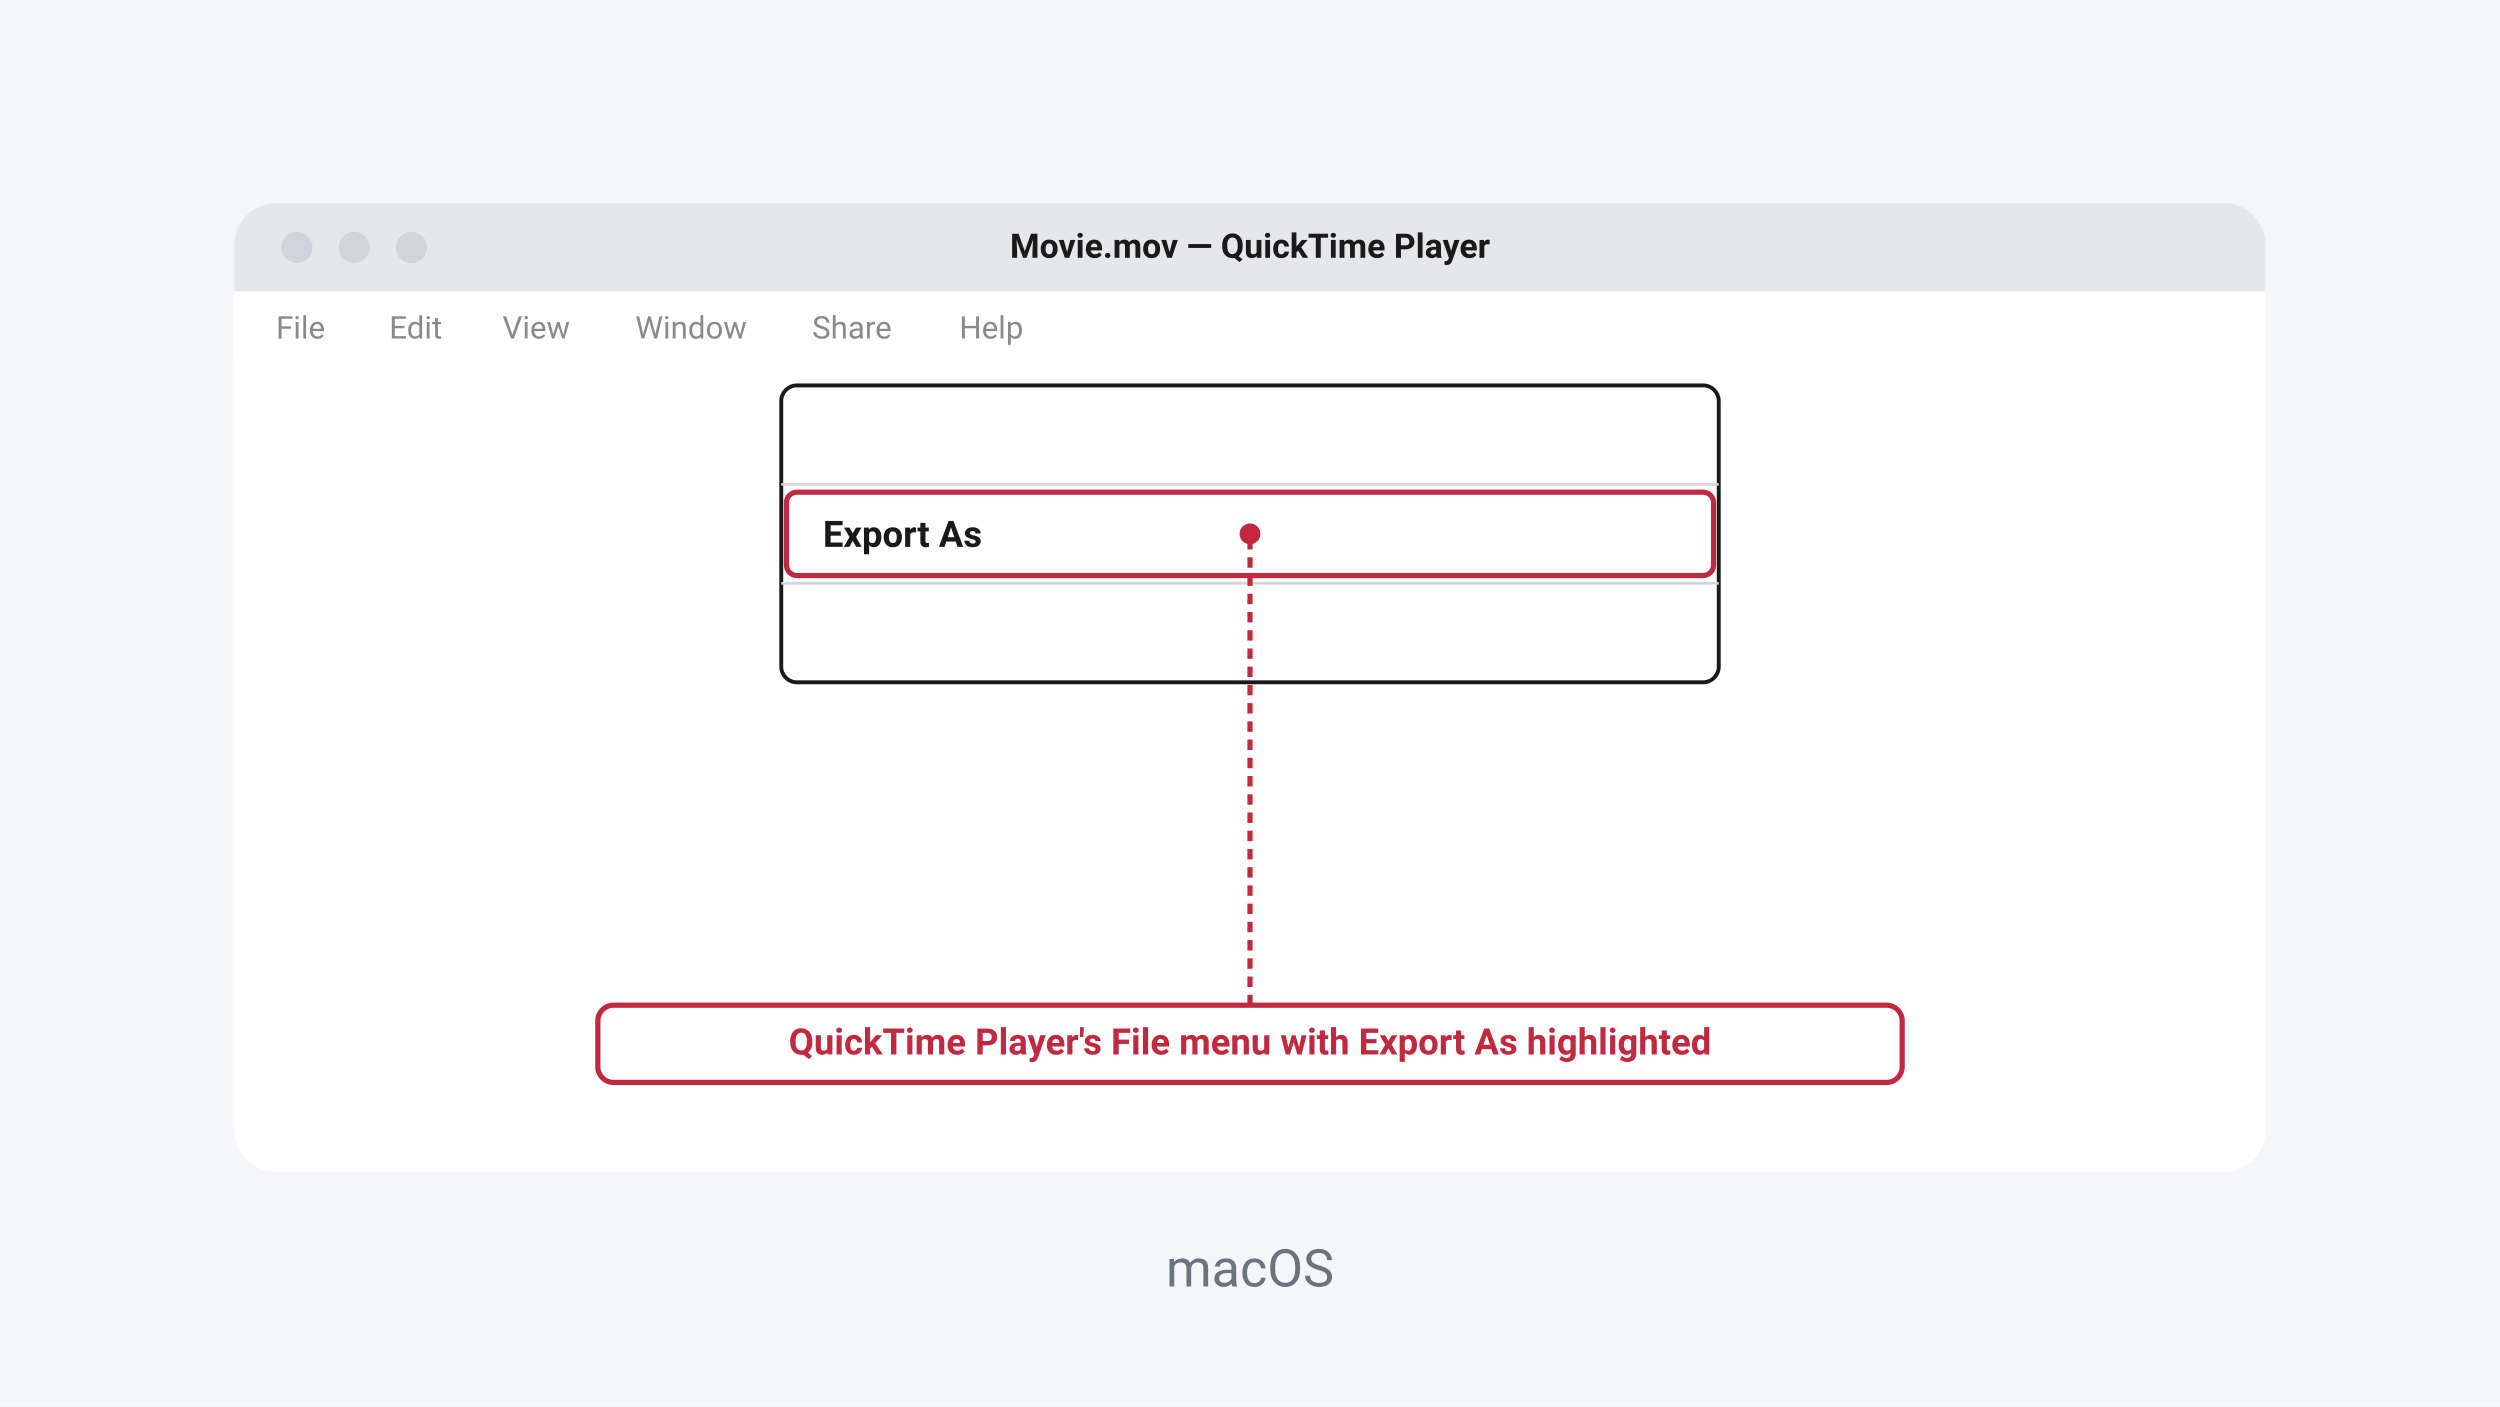
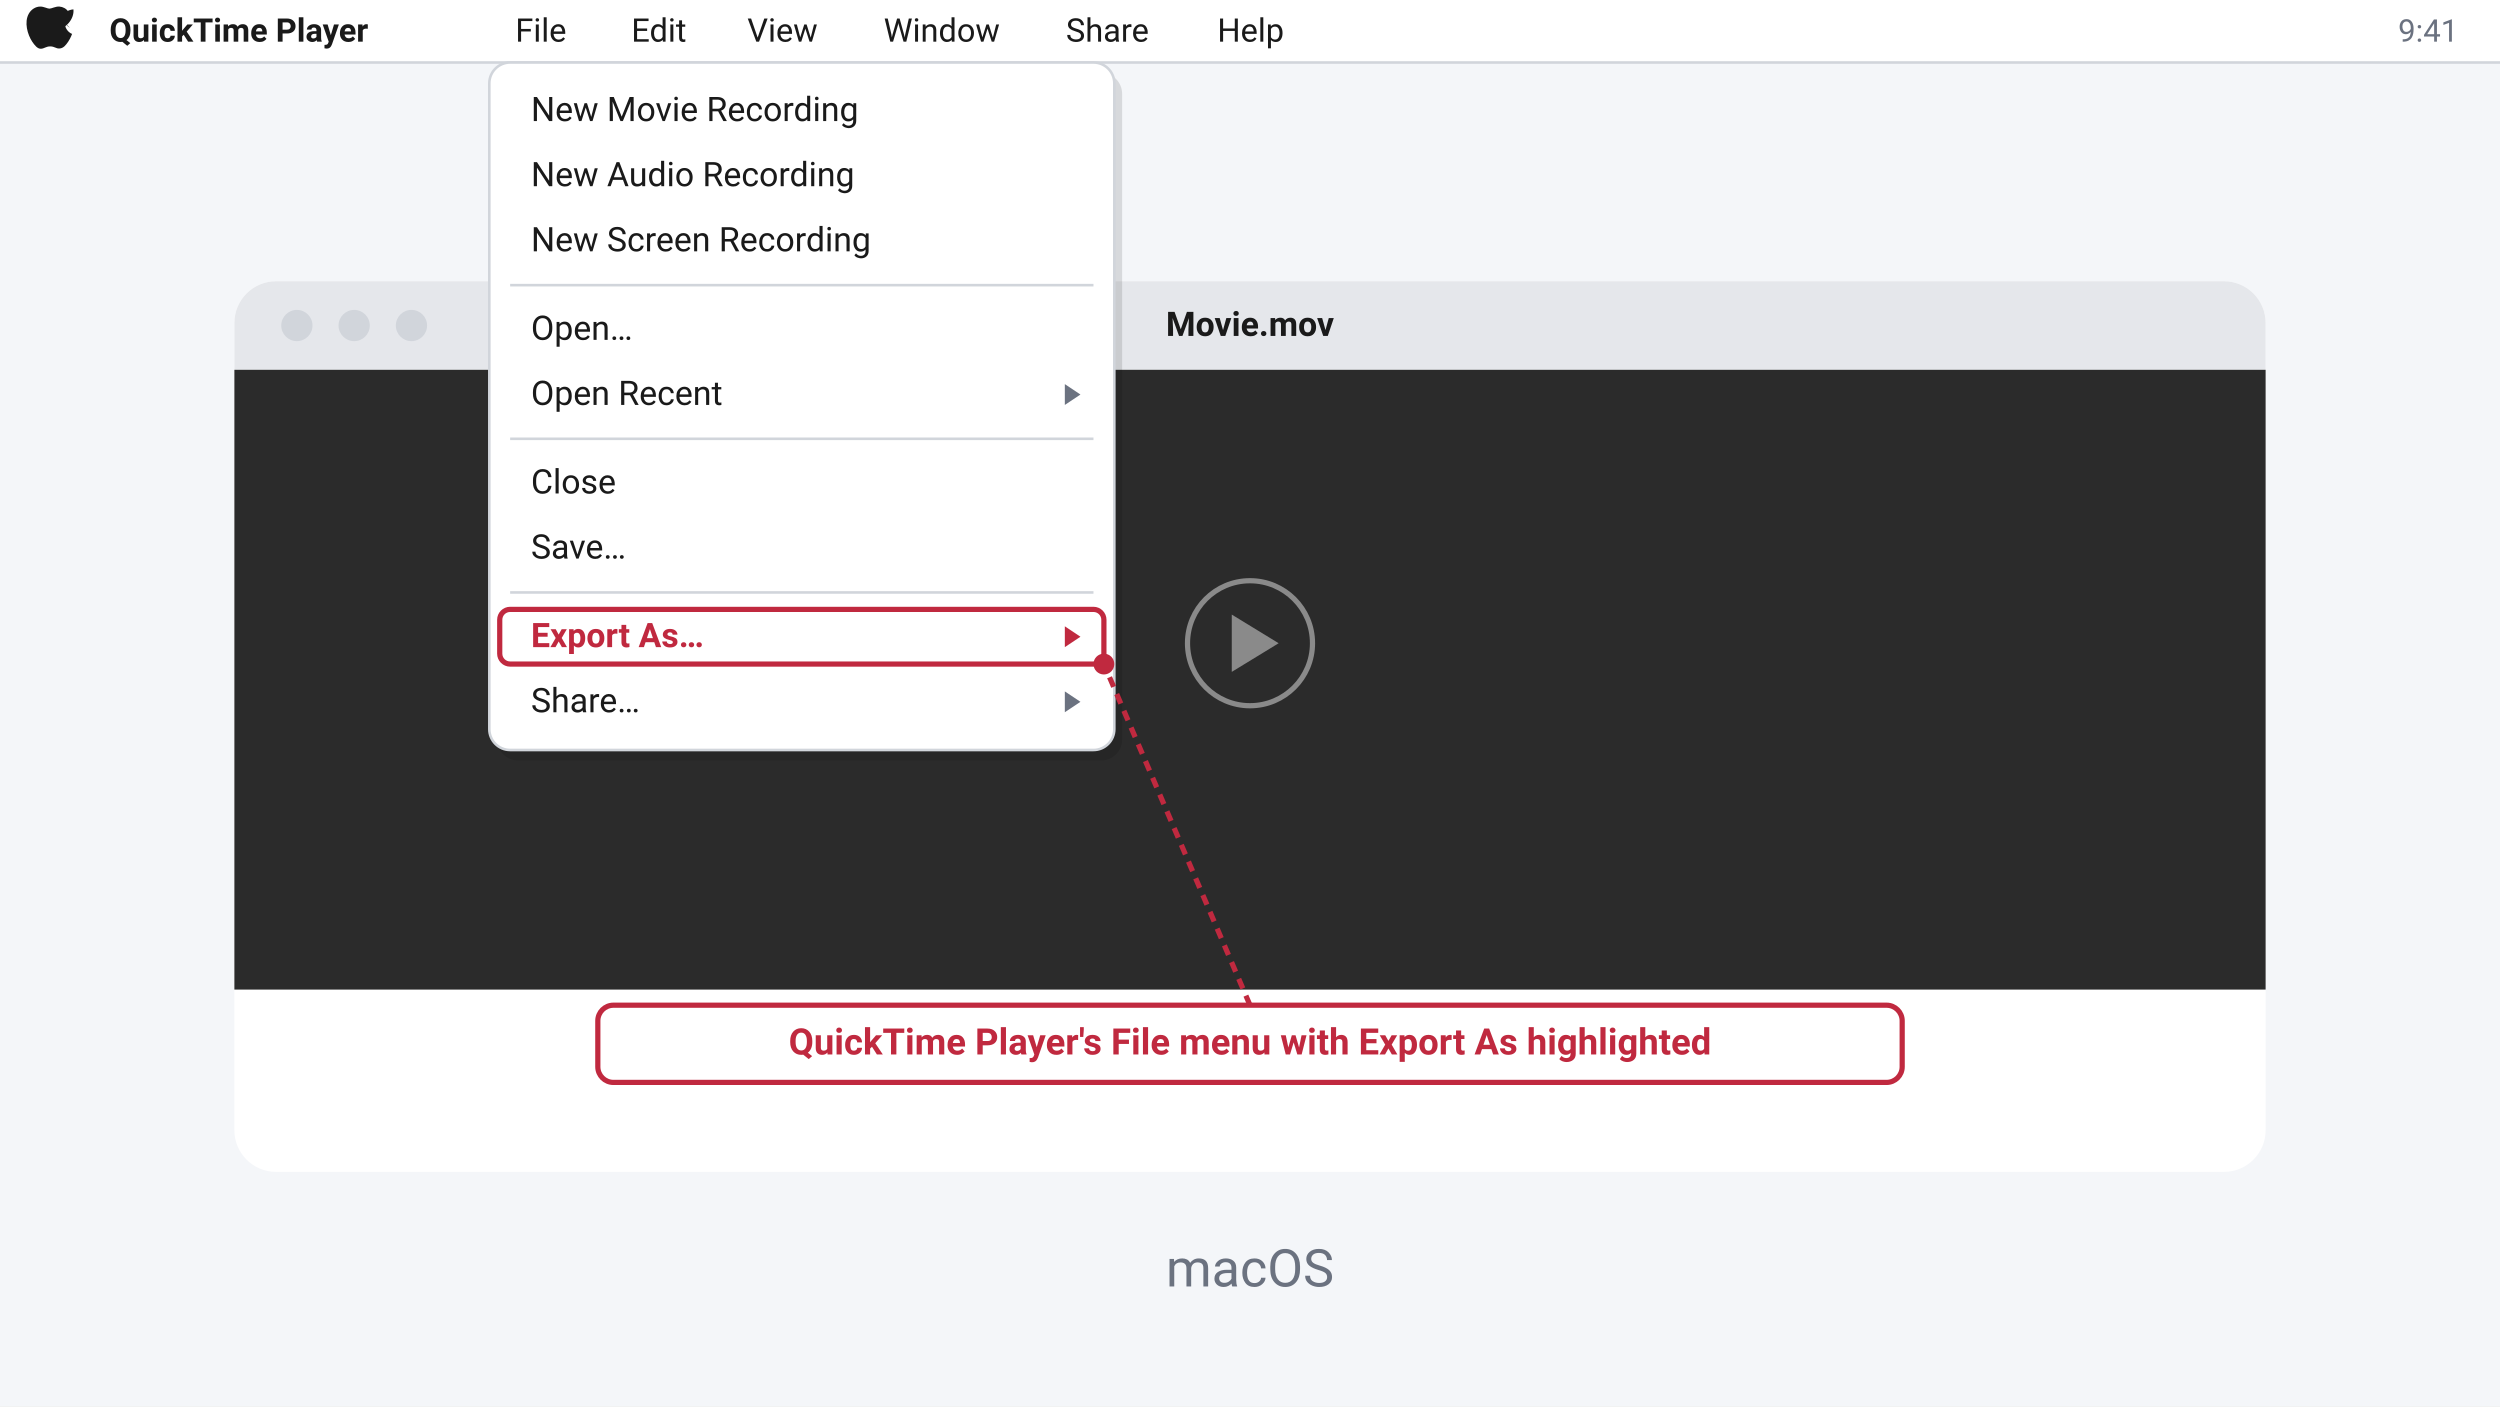
<svg xmlns="http://www.w3.org/2000/svg" width="960" height="540" viewBox="0 0 960 540">
  <rect width="960" height="540" fill="#F4F6F9" />
-   <rect x="90" y="78" width="780" height="372" rx="16" fill="#FFFFFF" />
-   <path d="M 90 94 A 16 16 0 0 1 106 78 L 854 78 A 16 16 0 0 1 870 94 L 870 112 L 90 112 Z" fill="#E5E7EB" />
-   <circle cx="114" cy="95" r="6" fill="#D1D5DB" />
-   <circle cx="136" cy="95" r="6" fill="#D1D5DB" />
-   <circle cx="158" cy="95" r="6" fill="#D1D5DB" />
-   <text x="480" y="99" font-family="system-ui, -apple-system, 'Segoe UI', Roboto, sans-serif" font-size="13" font-weight="600" fill="#1A1A1A" text-anchor="middle">Movie.mov — QuickTime Player</text>
-   <rect x="90" y="112" width="780" height="28" fill="#FFFFFF" />
-   <text x="106" y="130" font-family="system-ui, -apple-system, 'Segoe UI', Roboto, sans-serif" font-size="12" font-weight="400" fill="#8A8A8E" text-anchor="start">File</text>
-   <text x="149.476" y="130" font-family="system-ui, -apple-system, 'Segoe UI', Roboto, sans-serif" font-size="12" font-weight="400" fill="#8A8A8E" text-anchor="start">Edit</text>
-   <text x="192.952" y="130" font-family="system-ui, -apple-system, 'Segoe UI', Roboto, sans-serif" font-size="12" font-weight="400" fill="#8A8A8E" text-anchor="start">View</text>
-   <text x="243.952" y="130" font-family="system-ui, -apple-system, 'Segoe UI', Roboto, sans-serif" font-size="12" font-weight="400" fill="#8A8A8E" text-anchor="start">Window</text>
-   <text x="311.848" y="130" font-family="system-ui, -apple-system, 'Segoe UI', Roboto, sans-serif" font-size="12" font-weight="400" fill="#8A8A8E" text-anchor="start">Share</text>
-   <text x="368.392" y="130" font-family="system-ui, -apple-system, 'Segoe UI', Roboto, sans-serif" font-size="12" font-weight="400" fill="#8A8A8E" text-anchor="start">Help</text>
-   <rect x="300" y="148" width="360" height="114" rx="6" fill="#FFFFFF" stroke="#1A1A1A" stroke-width="1.5" />
-   <text x="316" y="172" font-family="system-ui, -apple-system, 'Segoe UI', Roboto, sans-serif" font-size="14" font-weight="400" fill="#1A1A1A" text-anchor="start" />
-   <line x1="300" y1="186" x2="660" y2="186" stroke="#D1D5DB" stroke-width="1" />
-   <text x="316" y="210" font-family="system-ui, -apple-system, 'Segoe UI', Roboto, sans-serif" font-size="14" font-weight="700" fill="#1A1A1A" text-anchor="start">Export As</text>
-   <rect x="302" y="189" width="356" height="32" rx="4" fill="none" stroke="#C0293F" stroke-width="2" />
-   <line x1="300" y1="224" x2="660" y2="224" stroke="#D1D5DB" stroke-width="1" />
-   <text x="316" y="248" font-family="system-ui, -apple-system, 'Segoe UI', Roboto, sans-serif" font-size="14" font-weight="400" fill="#1A1A1A" text-anchor="start" />
-   <line x1="480" y1="386" x2="480" y2="205" stroke="#C0293F" stroke-width="2" stroke-dasharray="4,3" />
-   <circle cx="480" cy="205" r="4" fill="#C0293F" />
+   <rect x="90" y="108" width="780" height="342" rx="16" fill="#FFFFFF" />
+   <path d="M 90 124 A 16 16 0 0 1 106 108 L 854 108 A 16 16 0 0 1 870 124 L 870 142 L 90 142 Z" fill="#E5E7EB" />
+   <circle cx="114" cy="125" r="6" fill="#D1D5DB" />
+   <circle cx="136" cy="125" r="6" fill="#D1D5DB" />
+   <circle cx="158" cy="125" r="6" fill="#D1D5DB" />
+   <text x="480" y="129" font-family="system-ui, -apple-system, 'Segoe UI', Roboto, sans-serif" font-size="13" font-weight="600" fill="#1A1A1A" text-anchor="middle">Movie.mov</text>
+   <rect x="90" y="142" width="780" height="238" fill="#2B2B2B" />
+   <circle cx="480" cy="247" r="24" fill="none" stroke="#8A8A8A" stroke-width="2" />
+   <path d="M 473 236 L 473 258 L 491 247 Z" fill="#8A8A8A" />
+   <rect x="0" y="0" width="960" height="24" fill="#FFFFFF" />
+   <line x1="0" y1="24" x2="960" y2="24" stroke="#D1D5DB" stroke-width="1" />
+   <path d="M 26.4 8.8 c 1.2 -1.4 2 -3.3 1.8 -5.2 -1.7 0.1 -3.7 1.2 -4.9 2.6 -1.1 1.3 -2 3.2 -1.7 5 1.8 0.2 3.6 -1 4.8 -2.4 Z" fill="#1A1A1A" />
+   <path d="M 26.88 10.72 c -2.6 -1.6 -3 -4.6 -0.7 -6.3 -0.7 -1.1 -2 -1.8 -3.4 -1.9 -1.4 -0.1 -3 0.8 -3.8 0.8 -0.8 0 -2.1 -0.8 -3.5 -0.8 -1.8 0 -3.5 1.1 -4.4 2.7 -1.9 3.3 -0.5 8.1 1.3 10.8 0.9 1.3 2 2.8 3.4 2.7 1.3 -0.1 1.9 -0.9 3.5 -0.9 1.7 0 2.2 0.9 3.6 0.8 1.5 -0.1 2.4 -1.3 3.3 -2.6 1 -1.5 1.5 -3 1.5 -3 -0.1 0 -2.8 -1.1 -2.8 -4.3 Z" fill="#1A1A1A" />
+   <text x="42" y="16" font-family="system-ui, -apple-system, 'Segoe UI', Roboto, sans-serif" font-size="12.5" font-weight="700" fill="#1A1A1A" text-anchor="start">QuickTime Player</text>
+   <text x="197.895" y="16" font-family="system-ui, -apple-system, 'Segoe UI', Roboto, sans-serif" font-size="12.5" font-weight="400" fill="#1A1A1A" text-anchor="start">File</text>
+   <text x="242.433" y="16" font-family="system-ui, -apple-system, 'Segoe UI', Roboto, sans-serif" font-size="12.5" font-weight="400" fill="#1A1A1A" text-anchor="start">Edit</text>
+   <text x="286.97" y="16" font-family="system-ui, -apple-system, 'Segoe UI', Roboto, sans-serif" font-size="12.5" font-weight="400" fill="#1A1A1A" text-anchor="start">View</text>
+   <text x="339.345" y="16" font-family="system-ui, -apple-system, 'Segoe UI', Roboto, sans-serif" font-size="12.5" font-weight="400" fill="#1A1A1A" text-anchor="start">Window</text>
+   <text x="409.32" y="16" font-family="system-ui, -apple-system, 'Segoe UI', Roboto, sans-serif" font-size="12.5" font-weight="400" fill="#1A1A1A" text-anchor="start">Share</text>
+   <text x="467.47" y="16" font-family="system-ui, -apple-system, 'Segoe UI', Roboto, sans-serif" font-size="12.5" font-weight="400" fill="#1A1A1A" text-anchor="start">Help</text>
+   <text x="944" y="16" font-family="system-ui, -apple-system, 'Segoe UI', Roboto, sans-serif" font-size="12" font-weight="400" fill="#6B7280" text-anchor="end">9:41</text>
+   <rect x="190.895" y="28" width="240" height="264" rx="8" fill="#000000" opacity="0.12" />
+   <rect x="187.895" y="24" width="240" height="264" rx="8" fill="#FFFFFF" stroke="#D1D5DB" stroke-width="1" />
+   <text x="203.895" y="46.5" font-family="system-ui, -apple-system, 'Segoe UI', Roboto, sans-serif" font-size="13" font-weight="400" fill="#1A1A1A" text-anchor="start">New Movie Recording</text>
+   <text x="203.895" y="71.5" font-family="system-ui, -apple-system, 'Segoe UI', Roboto, sans-serif" font-size="13" font-weight="400" fill="#1A1A1A" text-anchor="start">New Audio Recording</text>
+   <text x="203.895" y="96.5" font-family="system-ui, -apple-system, 'Segoe UI', Roboto, sans-serif" font-size="13" font-weight="400" fill="#1A1A1A" text-anchor="start">New Screen Recording</text>
+   <line x1="195.895" y1="109.5" x2="419.895" y2="109.5" stroke="#D1D5DB" stroke-width="1" />
+   <text x="203.895" y="130.5" font-family="system-ui, -apple-system, 'Segoe UI', Roboto, sans-serif" font-size="13" font-weight="400" fill="#1A1A1A" text-anchor="start">Open…</text>
+   <text x="203.895" y="155.5" font-family="system-ui, -apple-system, 'Segoe UI', Roboto, sans-serif" font-size="13" font-weight="400" fill="#1A1A1A" text-anchor="start">Open Recent</text>
+   <path d="M 408.895 147.5 L 414.895 151.5 L 408.895 155.5 Z" fill="#6B7280" />
+   <line x1="195.895" y1="168.5" x2="419.895" y2="168.5" stroke="#D1D5DB" stroke-width="1" />
+   <text x="203.895" y="189.5" font-family="system-ui, -apple-system, 'Segoe UI', Roboto, sans-serif" font-size="13" font-weight="400" fill="#1A1A1A" text-anchor="start">Close</text>
+   <text x="203.895" y="214.5" font-family="system-ui, -apple-system, 'Segoe UI', Roboto, sans-serif" font-size="13" font-weight="400" fill="#1A1A1A" text-anchor="start">Save…</text>
+   <line x1="195.895" y1="227.5" x2="419.895" y2="227.5" stroke="#D1D5DB" stroke-width="1" />
+   <rect x="191.895" y="234" width="232" height="21" rx="4" fill="none" stroke="#C0293F" stroke-width="2" />
+   <text x="203.895" y="248.5" font-family="system-ui, -apple-system, 'Segoe UI', Roboto, sans-serif" font-size="13" font-weight="700" fill="#C0293F" text-anchor="start">Export As…</text>
+   <path d="M 408.895 240.5 L 414.895 244.5 L 408.895 248.5 Z" fill="#C0293F" />
+   <text x="203.895" y="273.5" font-family="system-ui, -apple-system, 'Segoe UI', Roboto, sans-serif" font-size="13" font-weight="400" fill="#1A1A1A" text-anchor="start">Share…</text>
+   <path d="M 408.895 265.5 L 414.895 269.5 L 408.895 273.5 Z" fill="#6B7280" />
+   <line x1="480" y1="386" x2="423.895" y2="255" stroke="#C0293F" stroke-width="2" stroke-dasharray="4,3" />
+   <circle cx="423.895" cy="255" r="4" fill="#C0293F" />
  <rect x="229.563" y="386" width="500.874" height="29.65" rx="6" fill="#FFFFFF" stroke="#C0293F" stroke-width="2" />
  <text x="480" y="404.92" font-family="system-ui, -apple-system, 'Segoe UI', Roboto, sans-serif" font-size="14" font-weight="700" fill="#C0293F" text-anchor="middle">QuickTime Player's File menu with Export As highlighted</text>
  <text x="480" y="494" font-family="system-ui, -apple-system, 'Segoe UI', Roboto, sans-serif" font-size="20" font-weight="400" fill="#6B7280" text-anchor="middle">macOS</text>
</svg>
